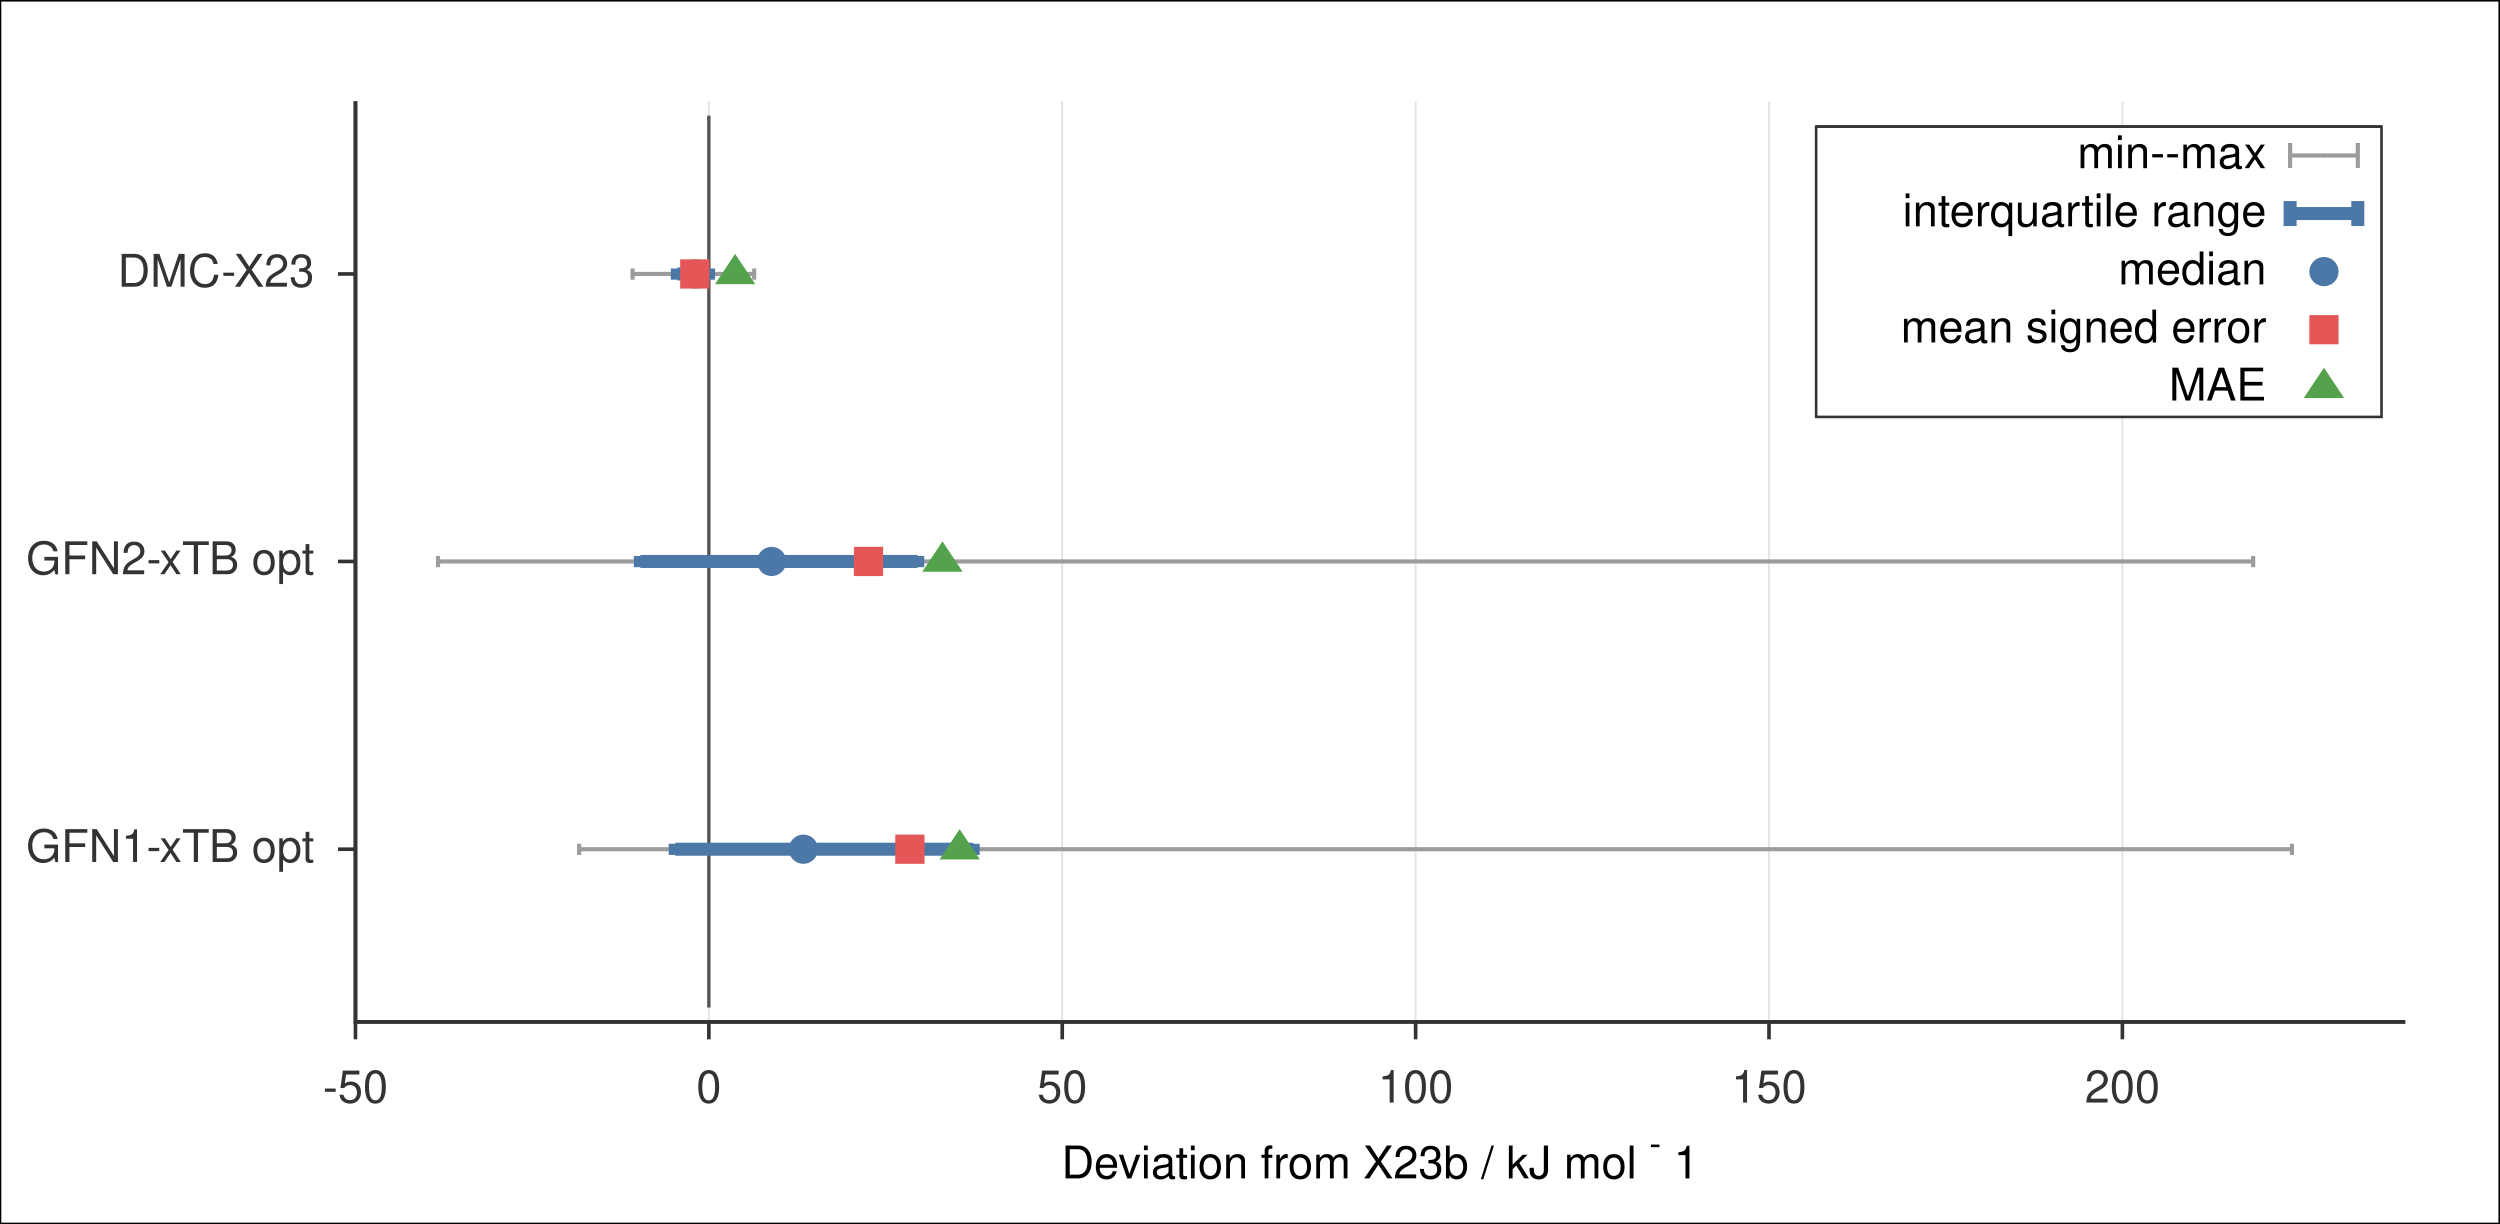
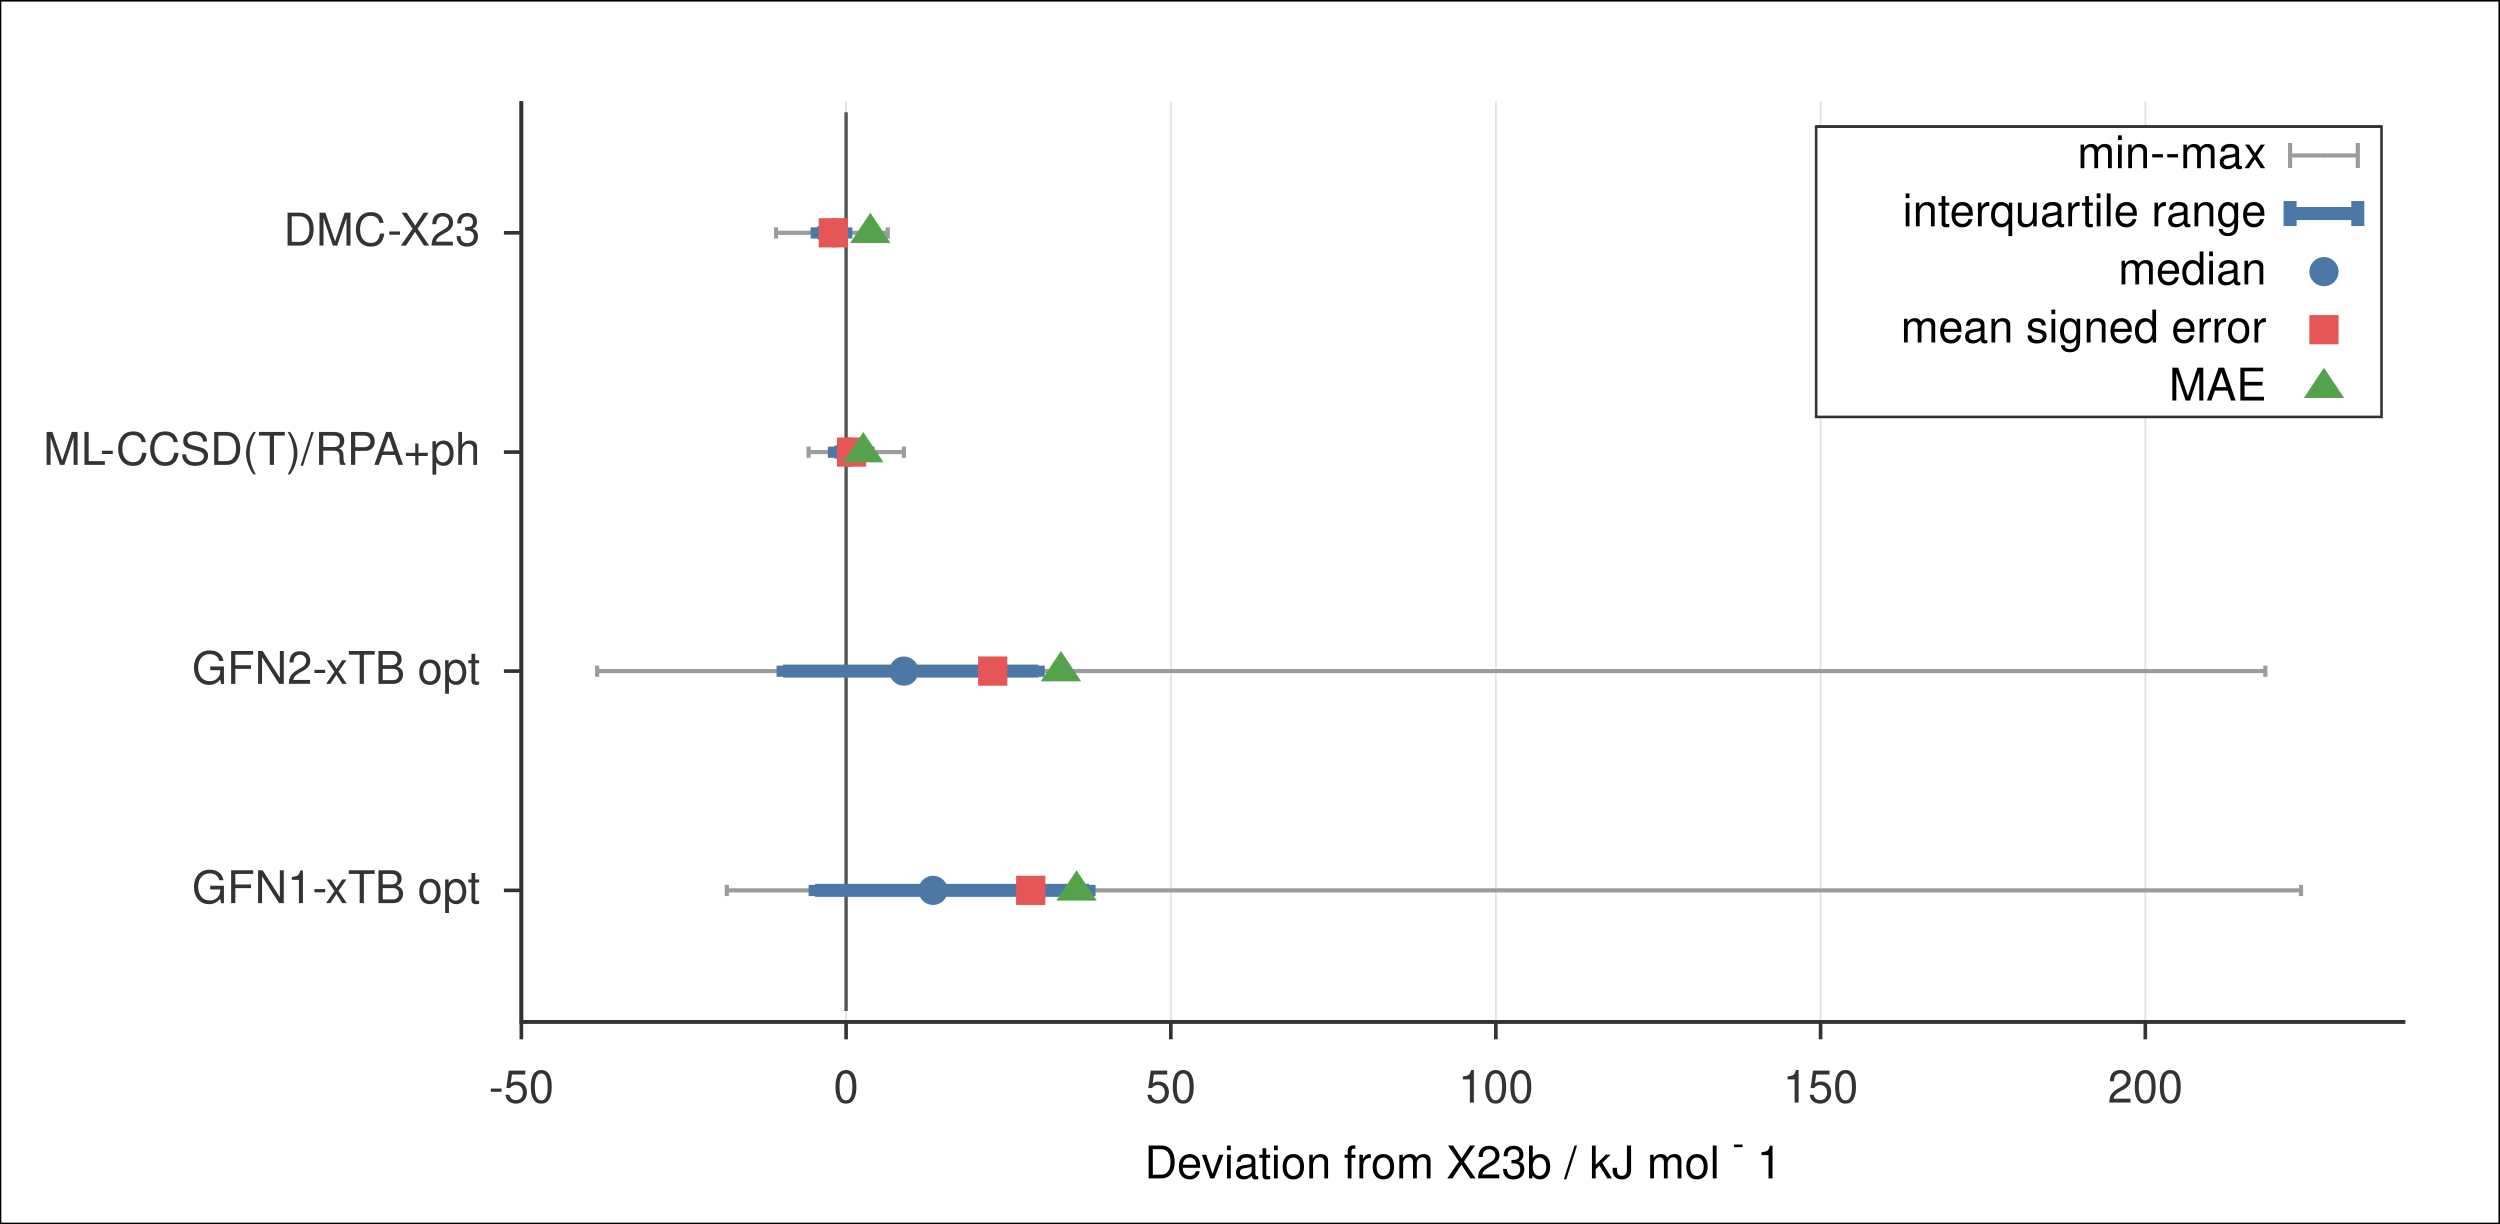
<svg xmlns="http://www.w3.org/2000/svg" xmlns:xlink="http://www.w3.org/1999/xlink" width="960" height="470" viewBox="0 0 960 470">
  <defs>
    <circle id="gpDot" r="0.5" stroke-width="0.5" />
    <path id="gpPt0" stroke-width="0.206" stroke="currentColor" d="M-1,0 h2 M0,-1 v2" />
    <path id="gpPt1" stroke-width="0.206" stroke="currentColor" d="M-1,-1 L1,1 M1,-1 L-1,1" />
    <path id="gpPt2" stroke-width="0.206" stroke="currentColor" d="M-1,0 L1,0 M0,-1 L0,1 M-1,-1 L1,1 M-1,1 L1,-1" />
    <rect id="gpPt3" stroke-width="0.206" stroke="currentColor" x="-1" y="-1" width="2" height="2" />
    <rect id="gpPt4" stroke-width="0.206" stroke="currentColor" fill="currentColor" x="-1" y="-1" width="2" height="2" />
    <circle id="gpPt5" stroke-width="0.206" stroke="currentColor" cx="0" cy="0" r="1" />
    <use xlink:href="#gpPt5" id="gpPt6" fill="currentColor" stroke="none" />
    <path id="gpPt7" stroke-width="0.206" stroke="currentColor" d="M0,-1.33 L-1.33,0.67 L1.33,0.67 z" />
    <use xlink:href="#gpPt7" id="gpPt8" fill="currentColor" stroke="none" />
    <use xlink:href="#gpPt7" id="gpPt9" stroke="currentColor" transform="rotate(180)" />
    <use xlink:href="#gpPt9" id="gpPt10" fill="currentColor" stroke="none" />
    <use xlink:href="#gpPt3" id="gpPt11" stroke="currentColor" transform="rotate(45)" />
    <use xlink:href="#gpPt11" id="gpPt12" fill="currentColor" stroke="none" />
  </defs>
  <g style="fill:none; color:white; stroke:currentColor; stroke-width:1.00; stroke-linecap:butt; stroke-linejoin:miter">
</g>
  <g style="fill:none; color:black; stroke:currentColor; stroke-width:1.00; stroke-linecap:butt; stroke-linejoin:miter">
    <g style="stroke:none; shape-rendering:crispEdges">
-       <polygon fill="rgb(240, 240, 240)" points="260.9,386.9 260.9,44.4 283.6,44.4 283.6,386.9 " />
-     </g>
-     <path d="M260.9,386.9 L260.9,44.4 L283.6,44.4 L283.6,386.9 L260.9,386.9 " />
+       <polygon fill="rgb(240, 240, 240)" points="314.5,388.2 314.5,43.1 335.4,43.1 335.4,388.2 " />
+     </g>
+     <path d="M314.5,388.2 L314.5,43.1 L335.4,43.1 L335.4,388.2 L314.5,388.2 " />
    <g style="stroke:none; shape-rendering:crispEdges">
      <polygon fill="rgb(255, 255, 255)" points="0.0,470.0 0.0,0.1 959.9,0.1 959.9,470.0 " />
    </g>
    <path d="M0.0,470.0 L0.0,0.1 L959.9,0.1 L959.9,470.0 L0.0,470.0 " />
  </g>
  <g style="fill:none; color:black; stroke:currentColor; stroke-width:1.40; stroke-linecap:butt; stroke-linejoin:miter">
-     <path stroke="rgb( 51,  51,  51)" d="M136.5,326.1 L129.8,326.1 " />
-     <g transform="translate(120.7,331.0)" style="stroke:none; fill:rgb(51,51,51); font-family:Helvetica; font-size:13.00pt; text-anchor:end">
+     <path stroke="rgb( 51,  51,  51)" d="M200.2,341.9 L193.5,341.9 " />
+     <g transform="translate(184.4,346.8)" style="stroke:none; fill:rgb(51,51,51); font-family:Helvetica; font-size:13.00pt; text-anchor:end">
      <text>
        <tspan>GFN1-xTB opt</tspan>
      </text>
    </g>
-     <path stroke="rgb( 51,  51,  51)" d="M136.5,215.6 L129.8,215.6 " />
-     <g transform="translate(120.7,220.5)" style="stroke:none; fill:rgb(51,51,51); font-family:Helvetica; font-size:13.00pt; text-anchor:end">
+     <path stroke="rgb( 51,  51,  51)" d="M200.2,257.7 L193.5,257.7 " />
+     <g transform="translate(184.4,262.6)" style="stroke:none; fill:rgb(51,51,51); font-family:Helvetica; font-size:13.00pt; text-anchor:end">
      <text>
        <tspan>GFN2-xTB opt</tspan>
      </text>
    </g>
-     <path stroke="rgb( 51,  51,  51)" d="M136.5,105.2 L129.8,105.2 " />
-     <g transform="translate(120.7,110.1)" style="stroke:none; fill:rgb(51,51,51); font-family:Helvetica; font-size:13.00pt; text-anchor:end">
+     <path stroke="rgb( 51,  51,  51)" d="M200.2,173.6 L193.5,173.6 " />
+     <g transform="translate(184.4,178.5)" style="stroke:none; fill:rgb(51,51,51); font-family:Helvetica; font-size:13.00pt; text-anchor:end">
+       <text>
+         <tspan>ML-CCSD(T)/RPA+ph</tspan>
+       </text>
+     </g>
+     <path stroke="rgb( 51,  51,  51)" d="M200.2,89.4 L193.5,89.4 " />
+     <g transform="translate(184.4,94.3)" style="stroke:none; fill:rgb(51,51,51); font-family:Helvetica; font-size:13.00pt; text-anchor:end">
      <text>
        <tspan>DMC-X23</tspan>
      </text>
    </g>
  </g>
  <g style="fill:none; color:black; stroke:rgb( 51,  51,  51); stroke-width:0.70; stroke-linecap:butt; stroke-linejoin:miter">
</g>
  <g style="fill:none; color:gray; stroke:currentColor; stroke-width:0.70; stroke-linecap:butt; stroke-linejoin:miter">
-     <path stroke="rgb(226, 226, 226)" d="M136.5,392.4 L136.5,38.9 " />
-   </g>
-   <g style="fill:none; color:gray; stroke:rgb(226, 226, 226); stroke-width:1.40; stroke-linecap:butt; stroke-linejoin:miter">
- </g>
-   <g style="fill:none; color:black; stroke:currentColor; stroke-width:1.40; stroke-linecap:butt; stroke-linejoin:miter">
-     <path stroke="rgb( 51,  51,  51)" d="M136.5,392.4 L136.5,399.1 " />
-     <g transform="translate(136.5,423.4)" style="stroke:none; fill:rgb(51,51,51); font-family:Helvetica; font-size:13.00pt; text-anchor:middle">
+     <path stroke="rgb(226, 226, 226)" d="M200.2,392.4 L200.2,38.9 " />
+   </g>
+   <g style="fill:none; color:gray; stroke:rgb(226, 226, 226); stroke-width:1.40; stroke-linecap:butt; stroke-linejoin:miter">
+ </g>
+   <g style="fill:none; color:black; stroke:currentColor; stroke-width:1.40; stroke-linecap:butt; stroke-linejoin:miter">
+     <path stroke="rgb( 51,  51,  51)" d="M200.2,392.4 L200.2,399.1 " />
+     <g transform="translate(200.2,423.4)" style="stroke:none; fill:rgb(51,51,51); font-family:Helvetica; font-size:13.00pt; text-anchor:middle">
      <text>
        <tspan>-50</tspan>
      </text>
    </g>
  </g>
  <g style="fill:none; color:black; stroke:rgb( 51,  51,  51); stroke-width:0.70; stroke-linecap:butt; stroke-linejoin:miter">
</g>
  <g style="fill:none; color:gray; stroke:currentColor; stroke-width:0.70; stroke-linecap:butt; stroke-linejoin:miter">
-     <path stroke="rgb(226, 226, 226)" d="M272.2,392.4 L272.2,38.9 " />
-   </g>
-   <g style="fill:none; color:gray; stroke:rgb(226, 226, 226); stroke-width:1.40; stroke-linecap:butt; stroke-linejoin:miter">
- </g>
-   <g style="fill:none; color:black; stroke:currentColor; stroke-width:1.40; stroke-linecap:butt; stroke-linejoin:miter">
-     <path stroke="rgb( 51,  51,  51)" d="M272.2,392.4 L272.2,399.1 " />
-     <g transform="translate(272.2,423.4)" style="stroke:none; fill:rgb(51,51,51); font-family:Helvetica; font-size:13.00pt; text-anchor:middle">
+     <path stroke="rgb(226, 226, 226)" d="M324.9,392.4 L324.9,38.9 " />
+   </g>
+   <g style="fill:none; color:gray; stroke:rgb(226, 226, 226); stroke-width:1.40; stroke-linecap:butt; stroke-linejoin:miter">
+ </g>
+   <g style="fill:none; color:black; stroke:currentColor; stroke-width:1.40; stroke-linecap:butt; stroke-linejoin:miter">
+     <path stroke="rgb( 51,  51,  51)" d="M324.9,392.4 L324.9,399.1 " />
+     <g transform="translate(324.9,423.4)" style="stroke:none; fill:rgb(51,51,51); font-family:Helvetica; font-size:13.00pt; text-anchor:middle">
      <text>
        <tspan> 0</tspan>
      </text>
    </g>
  </g>
  <g style="fill:none; color:black; stroke:rgb( 51,  51,  51); stroke-width:0.70; stroke-linecap:butt; stroke-linejoin:miter">
</g>
  <g style="fill:none; color:gray; stroke:currentColor; stroke-width:0.70; stroke-linecap:butt; stroke-linejoin:miter">
-     <path stroke="rgb(226, 226, 226)" d="M407.9,392.4 L407.9,38.9 " />
-   </g>
-   <g style="fill:none; color:gray; stroke:rgb(226, 226, 226); stroke-width:1.40; stroke-linecap:butt; stroke-linejoin:miter">
- </g>
-   <g style="fill:none; color:black; stroke:currentColor; stroke-width:1.40; stroke-linecap:butt; stroke-linejoin:miter">
-     <path stroke="rgb( 51,  51,  51)" d="M407.9,392.4 L407.9,399.1 " />
-     <g transform="translate(407.9,423.4)" style="stroke:none; fill:rgb(51,51,51); font-family:Helvetica; font-size:13.00pt; text-anchor:middle">
+     <path stroke="rgb(226, 226, 226)" d="M449.6,392.4 L449.6,38.9 " />
+   </g>
+   <g style="fill:none; color:gray; stroke:rgb(226, 226, 226); stroke-width:1.40; stroke-linecap:butt; stroke-linejoin:miter">
+ </g>
+   <g style="fill:none; color:black; stroke:currentColor; stroke-width:1.40; stroke-linecap:butt; stroke-linejoin:miter">
+     <path stroke="rgb( 51,  51,  51)" d="M449.6,392.4 L449.6,399.1 " />
+     <g transform="translate(449.6,423.4)" style="stroke:none; fill:rgb(51,51,51); font-family:Helvetica; font-size:13.00pt; text-anchor:middle">
      <text>
        <tspan> 50</tspan>
      </text>
    </g>
  </g>
  <g style="fill:none; color:black; stroke:rgb( 51,  51,  51); stroke-width:0.70; stroke-linecap:butt; stroke-linejoin:miter">
</g>
  <g style="fill:none; color:gray; stroke:currentColor; stroke-width:0.70; stroke-linecap:butt; stroke-linejoin:miter">
-     <path stroke="rgb(226, 226, 226)" d="M543.6,392.4 L543.6,38.9 " />
-   </g>
-   <g style="fill:none; color:gray; stroke:rgb(226, 226, 226); stroke-width:1.40; stroke-linecap:butt; stroke-linejoin:miter">
- </g>
-   <g style="fill:none; color:black; stroke:currentColor; stroke-width:1.40; stroke-linecap:butt; stroke-linejoin:miter">
-     <path stroke="rgb( 51,  51,  51)" d="M543.6,392.4 L543.6,399.1 " />
-     <g transform="translate(543.6,423.4)" style="stroke:none; fill:rgb(51,51,51); font-family:Helvetica; font-size:13.00pt; text-anchor:middle">
+     <path stroke="rgb(226, 226, 226)" d="M574.4,392.4 L574.4,38.9 " />
+   </g>
+   <g style="fill:none; color:gray; stroke:rgb(226, 226, 226); stroke-width:1.40; stroke-linecap:butt; stroke-linejoin:miter">
+ </g>
+   <g style="fill:none; color:black; stroke:currentColor; stroke-width:1.40; stroke-linecap:butt; stroke-linejoin:miter">
+     <path stroke="rgb( 51,  51,  51)" d="M574.4,392.4 L574.4,399.1 " />
+     <g transform="translate(574.4,423.4)" style="stroke:none; fill:rgb(51,51,51); font-family:Helvetica; font-size:13.00pt; text-anchor:middle">
      <text>
        <tspan> 100</tspan>
      </text>
    </g>
  </g>
  <g style="fill:none; color:black; stroke:rgb( 51,  51,  51); stroke-width:0.70; stroke-linecap:butt; stroke-linejoin:miter">
</g>
  <g style="fill:none; color:gray; stroke:currentColor; stroke-width:0.70; stroke-linecap:butt; stroke-linejoin:miter">
-     <path stroke="rgb(226, 226, 226)" d="M679.3,392.4 L679.3,38.9 " />
-   </g>
-   <g style="fill:none; color:gray; stroke:rgb(226, 226, 226); stroke-width:1.40; stroke-linecap:butt; stroke-linejoin:miter">
- </g>
-   <g style="fill:none; color:black; stroke:currentColor; stroke-width:1.40; stroke-linecap:butt; stroke-linejoin:miter">
-     <path stroke="rgb( 51,  51,  51)" d="M679.3,392.4 L679.3,399.1 " />
-     <g transform="translate(679.3,423.4)" style="stroke:none; fill:rgb(51,51,51); font-family:Helvetica; font-size:13.00pt; text-anchor:middle">
+     <path stroke="rgb(226, 226, 226)" d="M699.1,392.4 L699.1,160.1 M699.1,48.6 L699.1,38.9 " />
+   </g>
+   <g style="fill:none; color:gray; stroke:rgb(226, 226, 226); stroke-width:1.40; stroke-linecap:butt; stroke-linejoin:miter">
+ </g>
+   <g style="fill:none; color:black; stroke:currentColor; stroke-width:1.40; stroke-linecap:butt; stroke-linejoin:miter">
+     <path stroke="rgb( 51,  51,  51)" d="M699.1,392.4 L699.1,399.1 " />
+     <g transform="translate(699.1,423.4)" style="stroke:none; fill:rgb(51,51,51); font-family:Helvetica; font-size:13.00pt; text-anchor:middle">
      <text>
        <tspan> 150</tspan>
      </text>
    </g>
  </g>
  <g style="fill:none; color:black; stroke:rgb( 51,  51,  51); stroke-width:0.70; stroke-linecap:butt; stroke-linejoin:miter">
</g>
  <g style="fill:none; color:gray; stroke:currentColor; stroke-width:0.70; stroke-linecap:butt; stroke-linejoin:miter">
-     <path stroke="rgb(226, 226, 226)" d="M815.0,392.4 L815.0,160.1 M815.0,48.6 L815.0,38.9 " />
-   </g>
-   <g style="fill:none; color:gray; stroke:rgb(226, 226, 226); stroke-width:1.40; stroke-linecap:butt; stroke-linejoin:miter">
- </g>
-   <g style="fill:none; color:black; stroke:currentColor; stroke-width:1.40; stroke-linecap:butt; stroke-linejoin:miter">
-     <path stroke="rgb( 51,  51,  51)" d="M815.0,392.4 L815.0,399.1 " />
-     <g transform="translate(815.0,423.4)" style="stroke:none; fill:rgb(51,51,51); font-family:Helvetica; font-size:13.00pt; text-anchor:middle">
+     <path stroke="rgb(226, 226, 226)" d="M823.8,392.4 L823.8,160.1 M823.8,48.6 L823.8,38.9 " />
+   </g>
+   <g style="fill:none; color:gray; stroke:rgb(226, 226, 226); stroke-width:1.40; stroke-linecap:butt; stroke-linejoin:miter">
+ </g>
+   <g style="fill:none; color:black; stroke:currentColor; stroke-width:1.40; stroke-linecap:butt; stroke-linejoin:miter">
+     <path stroke="rgb( 51,  51,  51)" d="M823.8,392.4 L823.8,399.1 " />
+     <g transform="translate(823.8,423.4)" style="stroke:none; fill:rgb(51,51,51); font-family:Helvetica; font-size:13.00pt; text-anchor:middle">
      <text>
        <tspan> 200</tspan>
      </text>
    </g>
-     <path stroke="rgb( 51,  51,  51)" d="M136.5,38.9 L136.5,392.4 L923.6,392.4 M923.6,38.9 M136.5,38.9 " />
-     <g transform="translate(530.0,452.5)" style="stroke:none; fill:black; font-family:Helvetica; font-size:13.00pt; text-anchor:middle">
+     <path stroke="rgb( 51,  51,  51)" d="M200.2,38.9 L200.2,392.4 L923.6,392.4 M923.6,38.9 M200.2,38.9 " />
+     <g transform="translate(561.9,452.5)" style="stroke:none; fill:black; font-family:Helvetica; font-size:13.00pt; text-anchor:middle">
      <text>
        <tspan>Deviation from X23b / kJ mol</tspan>
        <tspan font-size="10.4pt" dy="-6.50pt">-</tspan>
        <tspan font-size="13.0pt" dy="6.50pt">1</tspan>
      </text>
    </g>
  </g>
  <g style="fill:none; color:black; stroke:currentColor; stroke-width:1.30; stroke-linecap:butt; stroke-linejoin:miter">
-     <path stroke="rgb( 85,  85,  85)" d="M272.2,386.9 L272.2,44.4 " />
+     <path stroke="rgb( 85,  85,  85)" d="M324.9,388.2 L324.9,43.1 " />
  </g>
  <g style="fill:none; color:black; stroke:rgb( 85,  85,  85); stroke-width:1.40; stroke-linecap:butt; stroke-linejoin:miter">
</g>
  <g style="fill:none; color:black; stroke:rgb( 51,  51,  51); stroke-width:1.00; stroke-linecap:butt; stroke-linejoin:miter">
    <path d="M697.4,160.1 L697.4,48.6 L914.5,48.6 L914.5,160.1 L697.4,160.1 Z " />
    <path d="M697.4,48.6 L914.5,48.6 " />
  </g>
  <g style="fill:none; color:black; stroke:currentColor; stroke-width:1.60; stroke-linecap:butt; stroke-linejoin:miter">
</g>
  <g style="fill:none; color:red; stroke:currentColor; stroke-width:1.60; stroke-linecap:butt; stroke-linejoin:miter">
</g>
  <g style="fill:none; color:black; stroke:currentColor; stroke-width:1.60; stroke-linecap:butt; stroke-linejoin:miter">
    <g transform="translate(870.3,64.6)" style="stroke:none; fill:black; font-family:Helvetica; font-size:13.00pt; text-anchor:end">
      <text>
        <tspan>min--max</tspan>
      </text>
    </g>
  </g>
  <g style="fill:none; color:red; stroke:currentColor; stroke-width:1.60; stroke-linecap:butt; stroke-linejoin:miter">
-     <path stroke="rgb(156, 156, 156)" d="M879.4,59.7 L905.4,59.7 M879.4,54.9 L879.4,64.5 M905.4,54.9 L905.4,64.5 M222.4,326.1 L880.1,326.1    M222.4,328.3 L222.4,324.0 M880.1,328.3 L880.1,324.0 M168.2,215.6 L865.2,215.6 M168.2,217.8 L168.2,213.5    M865.2,217.8 L865.2,213.5 M242.9,105.2 L289.6,105.2 M242.9,107.4 L242.9,103.1 M289.6,107.4 L289.6,103.1    " />
-     <use xlink:href="#gpDot" x="308.5" y="326.1" color="rgb(156, 156, 156)" />
-     <use xlink:href="#gpDot" x="296.3" y="215.6" color="rgb(156, 156, 156)" />
-     <use xlink:href="#gpDot" x="267.1" y="105.2" color="rgb(156, 156, 156)" />
+     <path stroke="rgb(156, 156, 156)" d="M879.4,59.7 L905.4,59.7 M879.4,54.9 L879.4,64.5 M905.4,54.9 L905.4,64.5 M279.1,341.9 L883.6,341.9    M279.1,344.1 L279.1,339.8 M883.6,344.1 L883.6,339.8 M229.3,257.7 L869.9,257.7 M229.3,259.9 L229.3,255.6    M869.9,259.9 L869.9,255.6 M310.5,173.6 L347.1,173.6 M310.5,175.8 L310.5,171.5 M347.1,175.8 L347.1,171.5    M298.0,89.4 L340.9,89.4 M298.0,91.6 L298.0,87.3 M340.9,91.6 L340.9,87.3 " />
+     <use xlink:href="#gpDot" x="358.3" y="341.9" color="rgb(156, 156, 156)" />
+     <use xlink:href="#gpDot" x="347.1" y="257.7" color="rgb(156, 156, 156)" />
+     <use xlink:href="#gpDot" x="326.2" y="173.6" color="rgb(156, 156, 156)" />
+     <use xlink:href="#gpDot" x="320.2" y="89.4" color="rgb(156, 156, 156)" />
    <use xlink:href="#gpDot" x="892.4" y="59.7" color="rgb(156, 156, 156)" />
  </g>
  <g style="fill:none; color:red; stroke:rgb(156, 156, 156); stroke-width:5.00; stroke-linecap:butt; stroke-linejoin:miter">
</g>
  <g style="fill:none; color:green; stroke:currentColor; stroke-width:5.00; stroke-linecap:butt; stroke-linejoin:miter">
</g>
  <g style="fill:none; color:black; stroke:currentColor; stroke-width:5.00; stroke-linecap:butt; stroke-linejoin:miter">
    <g transform="translate(870.3,86.9)" style="stroke:none; fill:black; font-family:Helvetica; font-size:13.00pt; text-anchor:end">
      <text>
        <tspan>interquartile range</tspan>
      </text>
    </g>
  </g>
  <g style="fill:none; color:green; stroke:currentColor; stroke-width:5.00; stroke-linecap:butt; stroke-linejoin:miter">
-     <path stroke="rgb( 76, 120, 168)" d="M879.4,82.0 L905.4,82.0 M879.4,77.2 L879.4,86.8 M905.4,77.2 L905.4,86.8 M259.3,326.1 L373.7,326.1    M259.3,328.3 L259.3,324.0 M373.7,328.3 L373.7,324.0 M245.9,215.6 L352.4,215.6 M245.9,217.8 L245.9,213.5    M352.4,217.8 L352.4,213.5 M260.1,105.2 L272.1,105.2 M260.1,107.4 L260.1,103.1 M272.1,107.4 L272.1,103.1    " />
-     <use xlink:href="#gpDot" x="308.5" y="326.1" color="rgb( 76, 120, 168)" />
-     <use xlink:href="#gpDot" x="296.3" y="215.6" color="rgb( 76, 120, 168)" />
-     <use xlink:href="#gpDot" x="267.1" y="105.2" color="rgb( 76, 120, 168)" />
+     <path stroke="rgb( 76, 120, 168)" d="M879.4,82.0 L905.4,82.0 M879.4,77.2 L879.4,86.8 M905.4,77.2 L905.4,86.8 M313.0,341.9 L418.2,341.9    M313.0,344.1 L313.0,339.8 M418.2,344.1 L418.2,339.8 M300.7,257.7 L398.7,257.7 M300.7,259.9 L300.7,255.6    M398.7,259.9 L398.7,255.6 M320.4,173.6 L333.3,173.6 M320.4,175.8 L320.4,171.5 M333.3,175.8 L333.3,171.5    M313.8,89.4 L324.8,89.4 M313.8,91.6 L313.8,87.3 M324.8,91.6 L324.8,87.3 " />
+     <use xlink:href="#gpDot" x="358.3" y="341.9" color="rgb( 76, 120, 168)" />
+     <use xlink:href="#gpDot" x="347.1" y="257.7" color="rgb( 76, 120, 168)" />
+     <use xlink:href="#gpDot" x="326.2" y="173.6" color="rgb( 76, 120, 168)" />
+     <use xlink:href="#gpDot" x="320.2" y="89.4" color="rgb( 76, 120, 168)" />
    <use xlink:href="#gpDot" x="892.4" y="82.0" color="rgb( 76, 120, 168)" />
  </g>
  <g style="fill:none; color:green; stroke:rgb( 76, 120, 168); stroke-width:1.00; stroke-linecap:butt; stroke-linejoin:miter">
</g>
  <g style="fill:none; color:blue; stroke:currentColor; stroke-width:1.00; stroke-linecap:butt; stroke-linejoin:miter">
</g>
  <g style="fill:none; color:black; stroke:currentColor; stroke-width:1.00; stroke-linecap:butt; stroke-linejoin:miter">
    <g transform="translate(870.3,109.2)" style="stroke:none; fill:black; font-family:Helvetica; font-size:13.00pt; text-anchor:end">
      <text>
        <tspan>median</tspan>
      </text>
    </g>
  </g>
  <g style="fill:none; color:blue; stroke:currentColor; stroke-width:1.00; stroke-linecap:butt; stroke-linejoin:miter">
-     <use xlink:href="#gpPt6" transform="translate(308.5,326.1) scale(5.09)" color="rgb( 76, 120, 168)" />
-     <use xlink:href="#gpPt6" transform="translate(296.3,215.6) scale(5.09)" color="rgb( 76, 120, 168)" />
-     <use xlink:href="#gpPt6" transform="translate(267.1,105.2) scale(5.09)" color="rgb( 76, 120, 168)" />
+     <use xlink:href="#gpPt6" transform="translate(358.3,341.9) scale(5.09)" color="rgb( 76, 120, 168)" />
+     <use xlink:href="#gpPt6" transform="translate(347.1,257.7) scale(5.09)" color="rgb( 76, 120, 168)" />
+     <use xlink:href="#gpPt6" transform="translate(326.2,173.6) scale(5.09)" color="rgb( 76, 120, 168)" />
+     <use xlink:href="#gpPt6" transform="translate(320.2,89.4) scale(5.09)" color="rgb( 76, 120, 168)" />
    <use xlink:href="#gpPt6" transform="translate(892.4,104.3) scale(5.09)" color="rgb( 76, 120, 168)" />
  </g>
  <g style="fill:none; color:cyan; stroke:currentColor; stroke-width:1.00; stroke-linecap:butt; stroke-linejoin:miter">
</g>
  <g style="fill:none; color:black; stroke:currentColor; stroke-width:1.00; stroke-linecap:butt; stroke-linejoin:miter">
    <g transform="translate(870.3,131.5)" style="stroke:none; fill:black; font-family:Helvetica; font-size:13.00pt; text-anchor:end">
      <text>
        <tspan>mean signed error</tspan>
      </text>
    </g>
  </g>
  <g style="fill:none; color:cyan; stroke:currentColor; stroke-width:1.00; stroke-linecap:butt; stroke-linejoin:miter">
-     <use xlink:href="#gpPt4" transform="translate(349.4,326.1) scale(5.09)" color="rgb(228,  87,  86)" />
-     <use xlink:href="#gpPt4" transform="translate(333.5,215.6) scale(5.09)" color="rgb(228,  87,  86)" />
-     <use xlink:href="#gpPt4" transform="translate(266.8,105.2) scale(5.09)" color="rgb(228,  87,  86)" />
+     <use xlink:href="#gpPt4" transform="translate(395.8,341.9) scale(5.09)" color="rgb(228,  87,  86)" />
+     <use xlink:href="#gpPt4" transform="translate(381.2,257.7) scale(5.09)" color="rgb(228,  87,  86)" />
+     <use xlink:href="#gpPt4" transform="translate(327.0,173.6) scale(5.09)" color="rgb(228,  87,  86)" />
+     <use xlink:href="#gpPt4" transform="translate(320.0,89.4) scale(5.09)" color="rgb(228,  87,  86)" />
    <use xlink:href="#gpPt4" transform="translate(892.4,126.6) scale(5.09)" color="rgb(228,  87,  86)" />
  </g>
  <g style="fill:none; color:#157545; stroke:currentColor; stroke-width:1.00; stroke-linecap:butt; stroke-linejoin:miter">
</g>
  <g style="fill:none; color:black; stroke:currentColor; stroke-width:1.00; stroke-linecap:butt; stroke-linejoin:miter">
    <g transform="translate(870.3,153.8)" style="stroke:none; fill:black; font-family:Helvetica; font-size:13.00pt; text-anchor:end">
      <text>
        <tspan>MAE</tspan>
      </text>
    </g>
  </g>
  <g style="fill:none; color:#157545; stroke:currentColor; stroke-width:1.00; stroke-linecap:butt; stroke-linejoin:miter">
-     <use xlink:href="#gpPt8" transform="translate(368.5,326.1) scale(5.09)" color="rgb( 84, 162,  75)" />
-     <use xlink:href="#gpPt8" transform="translate(361.9,215.6) scale(5.09)" color="rgb( 84, 162,  75)" />
-     <use xlink:href="#gpPt8" transform="translate(282.3,105.2) scale(5.09)" color="rgb( 84, 162,  75)" />
+     <use xlink:href="#gpPt8" transform="translate(413.4,341.9) scale(5.09)" color="rgb( 84, 162,  75)" />
+     <use xlink:href="#gpPt8" transform="translate(407.4,257.7) scale(5.09)" color="rgb( 84, 162,  75)" />
+     <use xlink:href="#gpPt8" transform="translate(331.5,173.6) scale(5.09)" color="rgb( 84, 162,  75)" />
+     <use xlink:href="#gpPt8" transform="translate(334.2,89.4) scale(5.09)" color="rgb( 84, 162,  75)" />
    <use xlink:href="#gpPt8" transform="translate(892.4,148.9) scale(5.09)" color="rgb( 84, 162,  75)" />
  </g>
  <g style="fill:none; color:#157545; stroke:rgb( 84, 162,  75); stroke-width:1.40; stroke-linecap:butt; stroke-linejoin:miter">
</g>
  <g style="fill:none; color:black; stroke:currentColor; stroke-width:1.40; stroke-linecap:butt; stroke-linejoin:miter">
-     <path stroke="rgb( 51,  51,  51)" d="M136.5,38.9 L136.5,392.4 L923.6,392.4 M923.6,38.9 M136.5,38.9 " />
+     <path stroke="rgb( 51,  51,  51)" d="M200.2,38.9 L200.2,392.4 L923.6,392.4 M923.6,38.9 M200.2,38.9 " />
  </g>
</svg>
